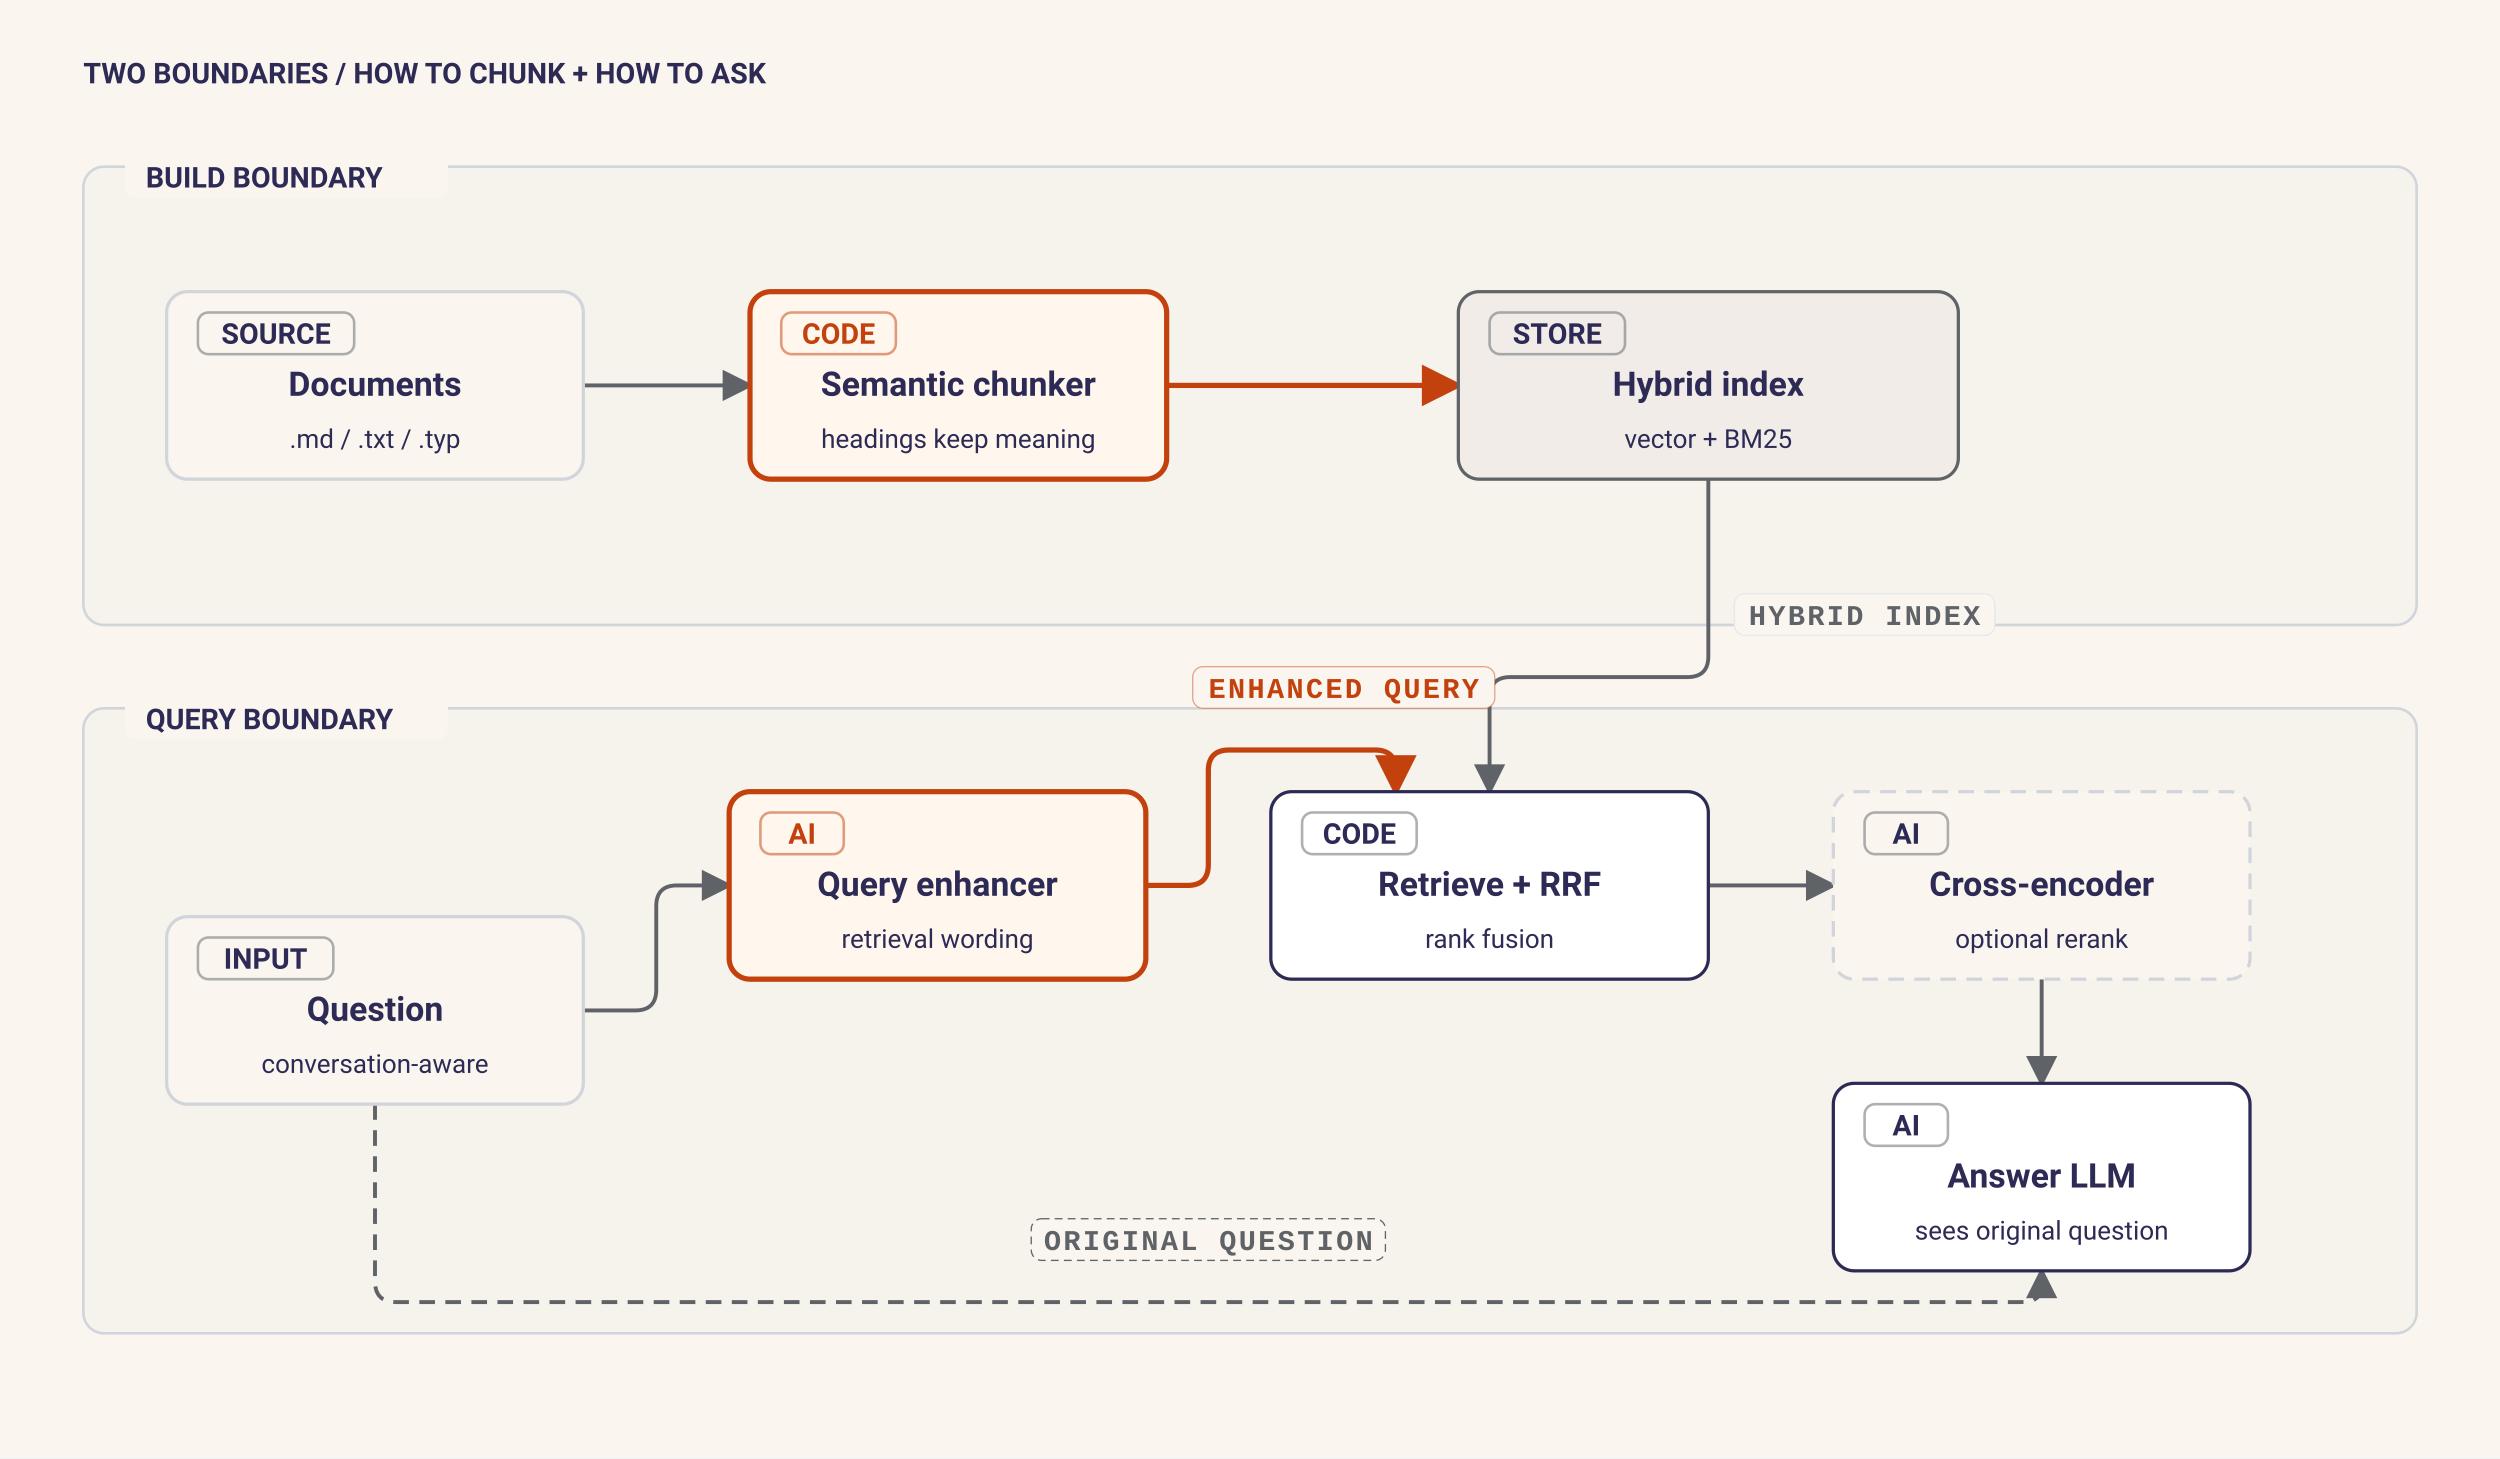
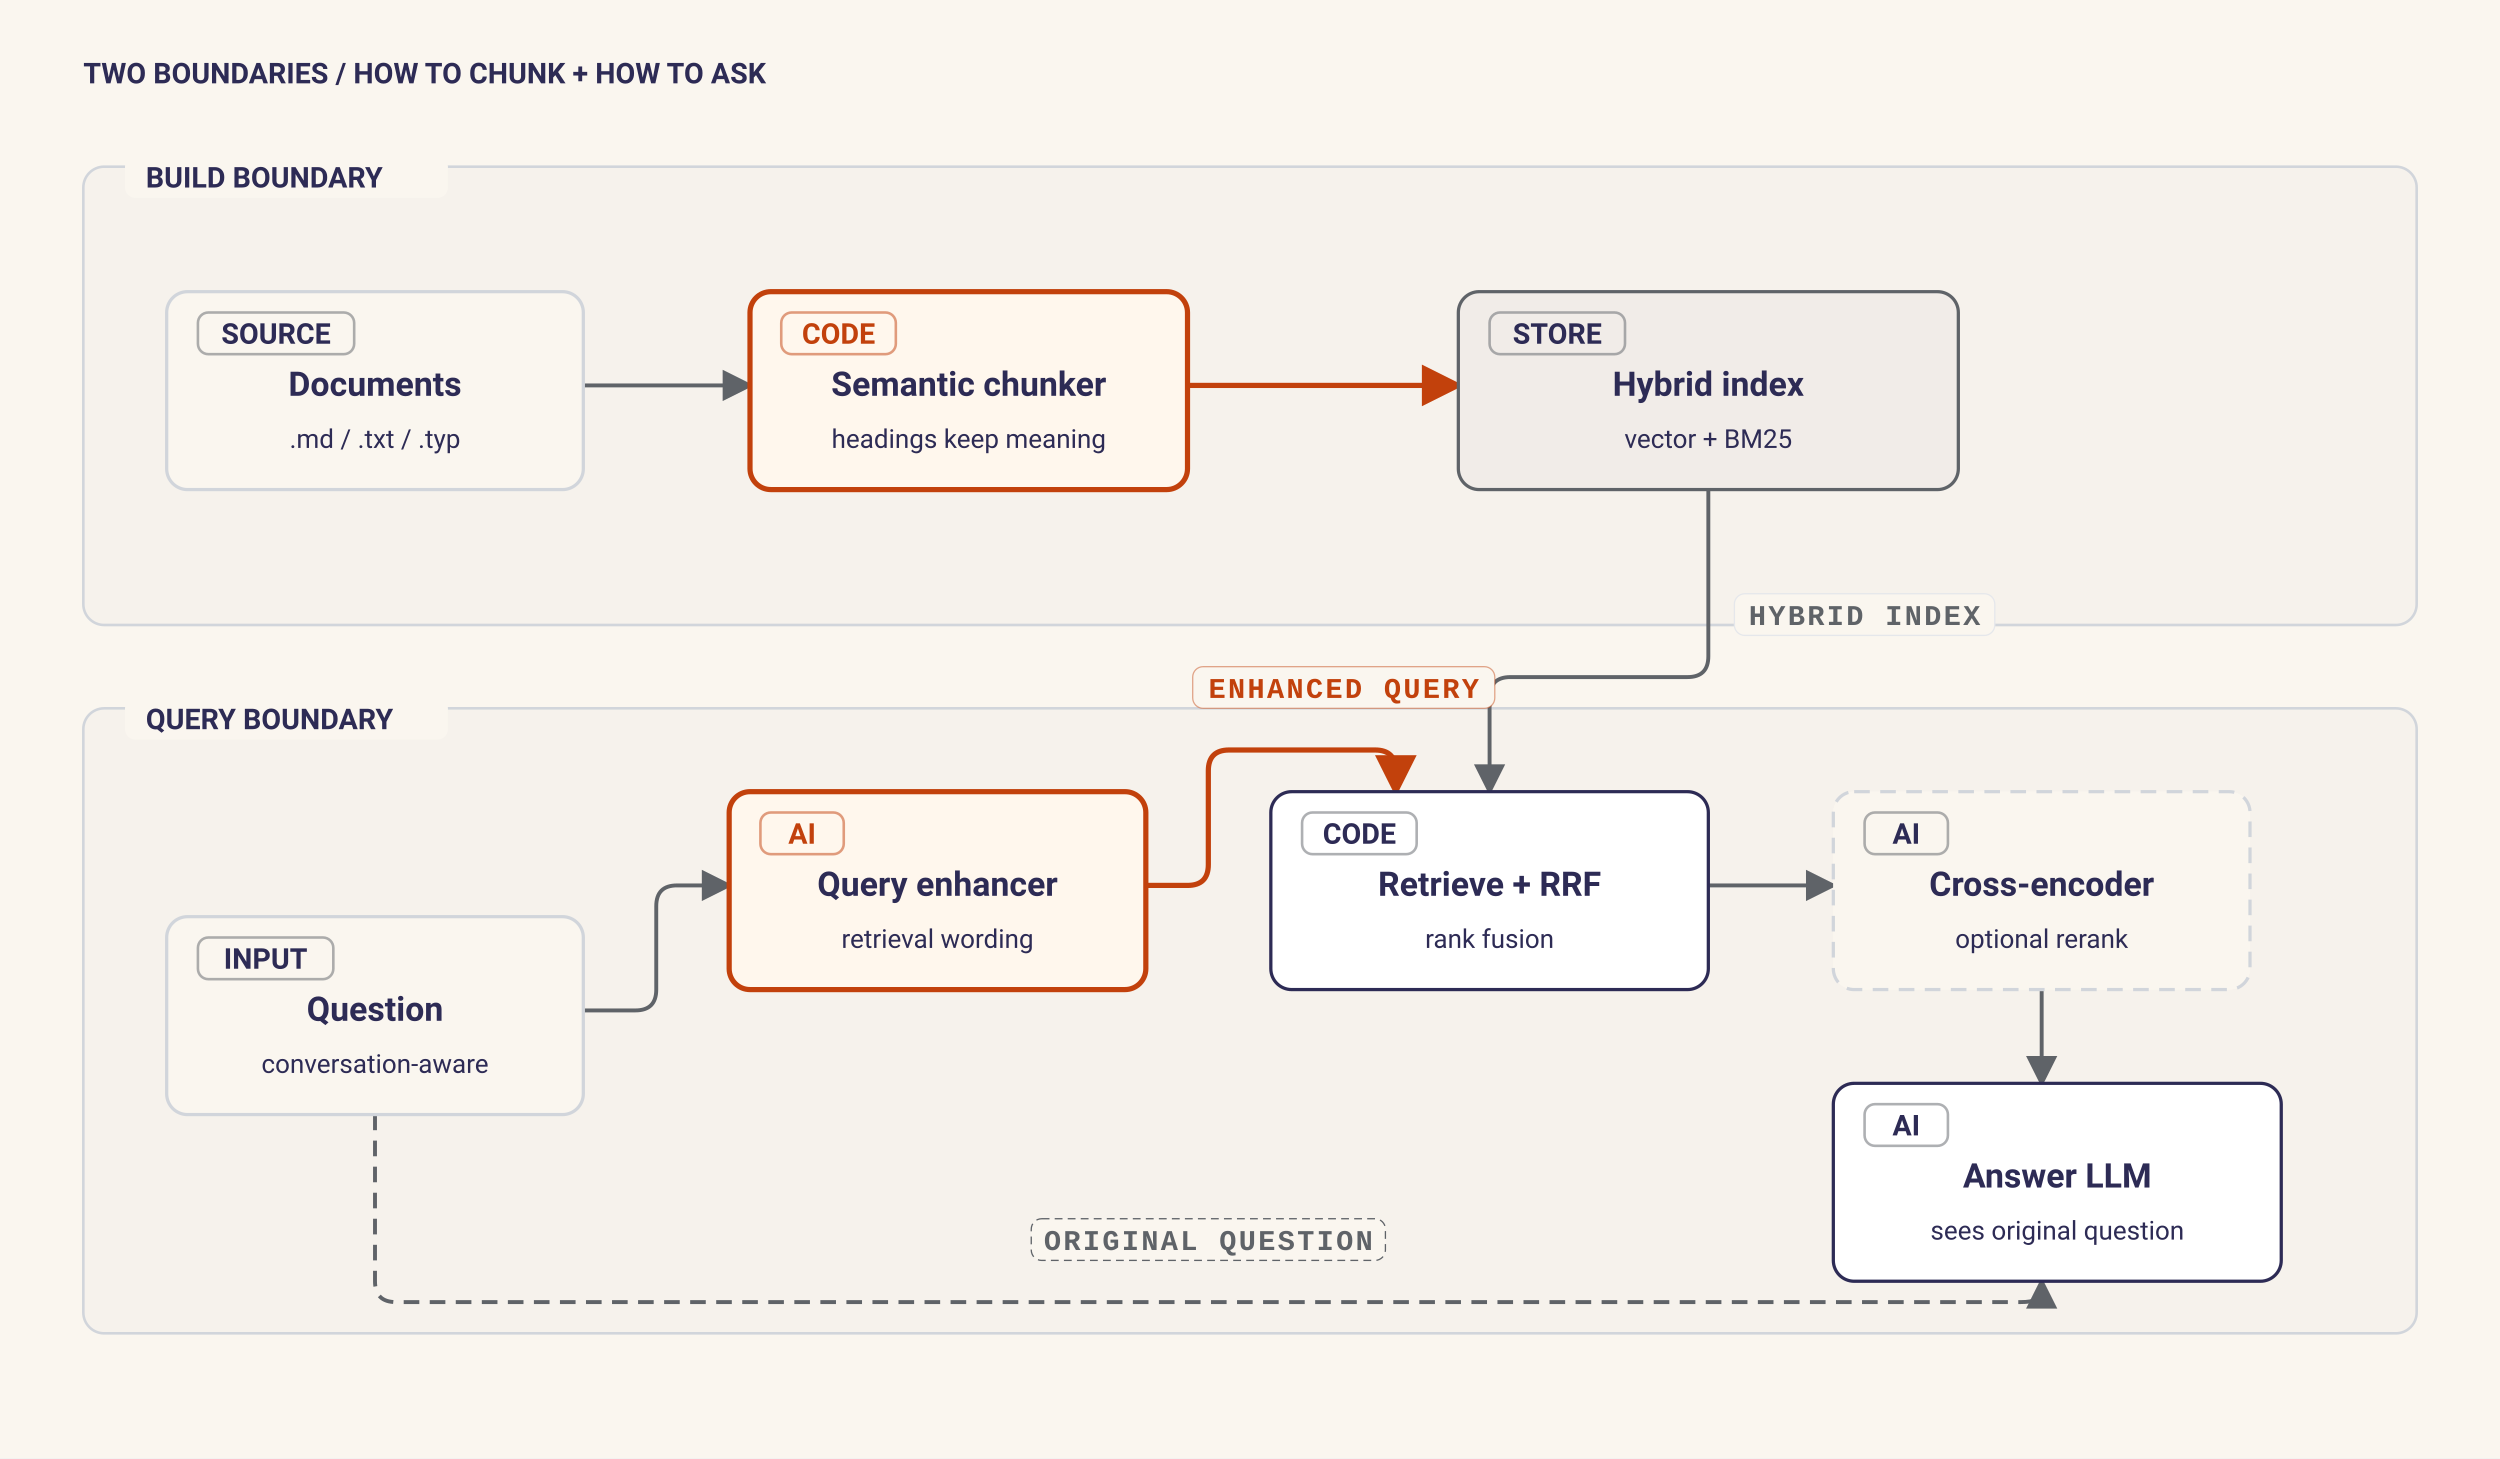
<svg xmlns="http://www.w3.org/2000/svg" class="editorial-diagram editorial-diagram-rag-embed diagram-typography-standard" viewBox="0 0 960 560" width="100%" role="img" aria-labelledby="rag-embed-title rag-embed-desc" preserveAspectRatio="xMidYMid meet">
  <defs>
    <marker id="rag-embed-arrow-default" markerWidth="8" markerHeight="8" refX="7" refY="4" orient="auto">
      <path d="M0,0 L8,4 L0,8 Z" fill="#5f6368" />
    </marker>
    <marker id="rag-embed-arrow-accent" markerWidth="8" markerHeight="8" refX="7" refY="4" orient="auto">
      <path d="M0,0 L8,4 L0,8 Z" fill="#c2410c" />
    </marker>
    <marker id="rag-embed-arrow-success" markerWidth="8" markerHeight="8" refX="7" refY="4" orient="auto">
      <path d="M0,0 L8,4 L0,8 Z" fill="#2f7652" />
    </marker>
    <marker id="rag-embed-arrow-danger" markerWidth="8" markerHeight="8" refX="7" refY="4" orient="auto">
      <path d="M0,0 L8,4 L0,8 Z" fill="#a34444" />
    </marker>
  </defs>
  <style>
.editorial-diagram text{font-family:-apple-system,BlinkMacSystemFont,'Segoe UI',Roboto,'Noto Sans SC',sans-serif;fill:#2d2b55;letter-spacing:0}
.zone&gt;rect:first-child{fill:#2d2b55;fill-opacity:.018;stroke:#d1d5db;stroke-width:1}
.zone-label-mask,.connector-label rect{fill:#faf6ef}
.zone-label,.node-tag,.connector-label text,.label-eyebrow{font-family:'SFMono-Regular',Consolas,'Liberation Mono','Noto Sans Mono CJK SC',monospace;font-size:11px;font-weight:600;letter-spacing:.08em;fill:#5f6368}
.lane rect{fill:#faf6ef;stroke:#e5e7eb;stroke-width:1}.lane-tinted rect{fill:#2d2b55;fill-opacity:.018}
.lane line{stroke:#d1d5db;stroke-width:1}.lane-label{font-family:'SFMono-Regular',Consolas,'Liberation Mono','Noto Sans Mono CJK SC',monospace;font-size:11px;font-weight:600;fill:#5f6368;letter-spacing:.06em}
.connector{fill:none;stroke:#5f6368;stroke-width:1.5}
.connector-accent{stroke:#c2410c;stroke-width:2}
.connector-success{stroke:#2f7652}.connector-danger{stroke:#a34444}
.connector-dashed{stroke-dasharray:6 4}
.node-mask,.decision-mask{fill:#faf6ef;stroke:none}
.node-box{fill:#ffffff;stroke:#2d2b55;stroke-width:1.25}
.node-muted .node-box{fill:#faf6ef;stroke:#d1d5db}
.node-store .node-box{fill:#2d2b55;fill-opacity:.045;stroke:#5f6368}
.node-optional .node-box{fill:#faf6ef;stroke:#d1d5db;stroke-dasharray:6 4}
.node-focal .node-box{fill:#fff7ed;stroke:#c2410c;stroke-width:2}
.node-success .node-box{fill:#f0f7f2;stroke:#2f7652}
.node-danger .node-box{fill:#fdf2f2;stroke:#a34444}
.node-tag-box{fill:none;stroke:#5f6368;stroke-opacity:.5}
.node-focal .node-tag-box{stroke:#c2410c}.node-focal .node-tag{fill:#c2410c}
.node-title,.decision-title{font-size:13px;font-weight:650}
.node-subtitle,.decision-subtitle{font-family:'SFMono-Regular',Consolas,'Liberation Mono','Noto Sans Mono CJK SC',monospace;font-size:10px;fill:#5f6368}
.decision-box{fill:#ffffff;stroke:#2d2b55;stroke-width:1.25}
.decision-focal .decision-box{fill:#fff7ed;stroke:#c2410c;stroke-width:2}
.connector-label rect{stroke:#e5e7eb;stroke-width:.5}
.connector-label-accent rect{stroke:#c2410c;stroke-opacity:.45}.connector-label-accent text{fill:#c2410c}
.connector-label-success rect{stroke:#2f7652;stroke-opacity:.45}.connector-label-success text{fill:#2f7652}
.connector-label-danger rect{stroke:#a34444;stroke-opacity:.45}.connector-label-danger text{fill:#a34444}
.connector-label-dashed rect{stroke:#5f6368;stroke-dasharray:3 2}.connector-label-dashed text{fill:#5f6368}
.annotation line{stroke:#c2410c;stroke-width:2}.annotation text{font-size:12px;font-style:italic}
.label-metric{font-family:'SFMono-Regular',Consolas,'Liberation Mono','Noto Sans Mono CJK SC',monospace;font-size:12px;font-weight:600;fill:#c2410c}
.step-header rect{fill:#2d2b55;fill-opacity:.1}.step-header text{font-family:'SFMono-Regular',Consolas,'Liberation Mono','Noto Sans Mono CJK SC',monospace;font-size:11px;font-weight:600;fill:#5f6368}
.step-header .step-label{letter-spacing:.06em}.step-focal rect{fill:#f97316;fill-opacity:.16}.step-focal text{fill:#c2410c}
.diagram-typography-expanded .zone-label,.diagram-typography-expanded .node-tag,.diagram-typography-expanded .connector-label text,.diagram-typography-expanded .label-eyebrow{font-size:12px}
.diagram-typography-expanded .node-title,.diagram-typography-expanded .decision-title{font-size:14px}
.diagram-typography-expanded .node-subtitle,.diagram-typography-expanded .decision-subtitle{font-size:10px}
.diagram-typography-expanded .annotation text{font-size:13px}
</style>
  <rect width="960" height="560" fill="#faf6ef" />
  <g class="zone">
    <rect x="32" y="64" width="896" height="176" rx="8" />
    <rect class="zone-label-mask" x="48" y="60" width="124" height="16" rx="4" />
    <text class="zone-label" x="56" y="72">BUILD BOUNDARY</text>
  </g>
  <g class="zone">
    <rect x="32" y="272" width="896" height="240" rx="8" />
    <rect class="zone-label-mask" x="48" y="268" width="124" height="16" rx="4" />
    <text class="zone-label" x="56" y="280">QUERY BOUNDARY</text>
  </g>
  <path class="connector connector-default" d="M 224 148 L 288 148" marker-end="url(#rag-embed-arrow-default)" />
-   <path class="connector connector-accent" d="M 448 148 L 560 148" marker-end="url(#rag-embed-arrow-accent)" />
+   <path class="connector connector-accent" d="M 456 148 L 560 148" marker-end="url(#rag-embed-arrow-accent)" />
  <path class="connector connector-default" d="M 224 388 L 244 388 Q 252 388 252 380 L 252 348 Q 252 340 260 340 L 280 340" marker-end="url(#rag-embed-arrow-default)" />
  <path class="connector connector-accent" d="M 440 340 L 456 340 Q 464 340 464 332 L 464 296 Q 464 288 472 288 L 528 288 Q 536 288 536 296 L 536 304" marker-end="url(#rag-embed-arrow-accent)" />
-   <path class="connector connector-default" d="M 656 184 L 656 252 Q 656 260 648 260 L 580 260 Q 572 260 572 268 L 572 304" marker-end="url(#rag-embed-arrow-default)" />
+   <path class="connector connector-default" d="M 656 188 L 656 252 Q 656 260 648 260 L 580 260 Q 572 260 572 268 L 572 304" marker-end="url(#rag-embed-arrow-default)" />
  <path class="connector connector-default" d="M 656 340 L 704 340" marker-end="url(#rag-embed-arrow-default)" />
-   <path class="connector connector-default" d="M 784 376 L 784 416" marker-end="url(#rag-embed-arrow-default)" />
-   <path class="connector connector-dashed" d="M 144 424 L 144 492 Q 144 500 152 500 L 776 500 Q 784 500 784 494 L 784 488" marker-end="url(#rag-embed-arrow-default)" />
+   <path class="connector connector-default" d="M 784 380 L 784 416" marker-end="url(#rag-embed-arrow-default)" />
+   <path class="connector connector-dashed" d="M 144 428 L 144 492 Q 144 500 152 500 L 776 500 Q 784 500 784 496 L 784 492" marker-end="url(#rag-embed-arrow-default)" />
  <g class="node node-muted">
-     <rect class="node-mask" x="64" y="112" width="160" height="72" rx="8" />
-     <rect class="node-box" x="64" y="112" width="160" height="72" rx="8" />
+     <rect class="node-mask" x="64" y="112" width="160" height="76" rx="8" />
+     <rect class="node-box" x="64" y="112" width="160" height="76" rx="8" />
    <rect class="node-tag-box" x="76" y="120" width="60" height="16" rx="4" />
    <text class="node-tag" x="106" y="132" text-anchor="middle">SOURCE</text>
    <text class="node-title" text-anchor="middle">
      <tspan x="144" y="152">Documents</tspan>
    </text>
    <text class="node-subtitle" text-anchor="middle">
      <tspan x="144" y="172">.md / .txt / .typ</tspan>
    </text>
  </g>
  <g class="node node-focal">
-     <rect class="node-mask" x="288" y="112" width="160" height="72" rx="8" />
-     <rect class="node-box" x="288" y="112" width="160" height="72" rx="8" />
+     <rect class="node-mask" x="288" y="112" width="168" height="76" rx="8" />
+     <rect class="node-box" x="288" y="112" width="168" height="76" rx="8" />
    <rect class="node-tag-box" x="300" y="120" width="44" height="16" rx="4" />
    <text class="node-tag" x="322" y="132" text-anchor="middle">CODE</text>
    <text class="node-title" text-anchor="middle">
-       <tspan x="368" y="152">Semantic chunker</tspan>
+       <tspan x="372" y="152">Semantic chunker</tspan>
    </text>
    <text class="node-subtitle" text-anchor="middle">
-       <tspan x="368" y="172">headings keep meaning</tspan>
+       <tspan x="372" y="172">headings keep meaning</tspan>
    </text>
  </g>
  <g class="node node-store">
-     <rect class="node-mask" x="560" y="112" width="192" height="72" rx="8" />
-     <rect class="node-box" x="560" y="112" width="192" height="72" rx="8" />
+     <rect class="node-mask" x="560" y="112" width="192" height="76" rx="8" />
+     <rect class="node-box" x="560" y="112" width="192" height="76" rx="8" />
    <rect class="node-tag-box" x="572" y="120" width="52" height="16" rx="4" />
    <text class="node-tag" x="598" y="132" text-anchor="middle">STORE</text>
    <text class="node-title" text-anchor="middle">
      <tspan x="656" y="152">Hybrid index</tspan>
    </text>
    <text class="node-subtitle" text-anchor="middle">
      <tspan x="656" y="172">vector + BM25</tspan>
    </text>
  </g>
  <g class="node node-muted">
-     <rect class="node-mask" x="64" y="352" width="160" height="72" rx="8" />
-     <rect class="node-box" x="64" y="352" width="160" height="72" rx="8" />
+     <rect class="node-mask" x="64" y="352" width="160" height="76" rx="8" />
+     <rect class="node-box" x="64" y="352" width="160" height="76" rx="8" />
    <rect class="node-tag-box" x="76" y="360" width="52" height="16" rx="4" />
    <text class="node-tag" x="102" y="372" text-anchor="middle">INPUT</text>
    <text class="node-title" text-anchor="middle">
      <tspan x="144" y="392">Question</tspan>
    </text>
    <text class="node-subtitle" text-anchor="middle">
      <tspan x="144" y="412">conversation-aware</tspan>
    </text>
  </g>
  <g class="node node-focal">
-     <rect class="node-mask" x="280" y="304" width="160" height="72" rx="8" />
-     <rect class="node-box" x="280" y="304" width="160" height="72" rx="8" />
+     <rect class="node-mask" x="280" y="304" width="160" height="76" rx="8" />
+     <rect class="node-box" x="280" y="304" width="160" height="76" rx="8" />
    <rect class="node-tag-box" x="292" y="312" width="32" height="16" rx="4" />
    <text class="node-tag" x="308" y="324" text-anchor="middle">AI</text>
    <text class="node-title" text-anchor="middle">
      <tspan x="360" y="344">Query enhancer</tspan>
    </text>
    <text class="node-subtitle" text-anchor="middle">
      <tspan x="360" y="364">retrieval wording</tspan>
    </text>
  </g>
  <g class="node node-default">
-     <rect class="node-mask" x="488" y="304" width="168" height="72" rx="8" />
-     <rect class="node-box" x="488" y="304" width="168" height="72" rx="8" />
+     <rect class="node-mask" x="488" y="304" width="168" height="76" rx="8" />
+     <rect class="node-box" x="488" y="304" width="168" height="76" rx="8" />
    <rect class="node-tag-box" x="500" y="312" width="44" height="16" rx="4" />
    <text class="node-tag" x="522" y="324" text-anchor="middle">CODE</text>
    <text class="node-title" text-anchor="middle">
      <tspan x="572" y="344">Retrieve + RRF</tspan>
    </text>
    <text class="node-subtitle" text-anchor="middle">
      <tspan x="572" y="364">rank fusion</tspan>
    </text>
  </g>
  <g class="node node-optional">
-     <rect class="node-mask" x="704" y="304" width="160" height="72" rx="8" />
-     <rect class="node-box" x="704" y="304" width="160" height="72" rx="8" />
+     <rect class="node-mask" x="704" y="304" width="160" height="76" rx="8" />
+     <rect class="node-box" x="704" y="304" width="160" height="76" rx="8" />
    <rect class="node-tag-box" x="716" y="312" width="32" height="16" rx="4" />
    <text class="node-tag" x="732" y="324" text-anchor="middle">AI</text>
    <text class="node-title" text-anchor="middle">
      <tspan x="784" y="344">Cross-encoder</tspan>
    </text>
    <text class="node-subtitle" text-anchor="middle">
      <tspan x="784" y="364">optional rerank</tspan>
    </text>
  </g>
  <g class="node node-default">
-     <rect class="node-mask" x="704" y="416" width="160" height="72" rx="8" />
-     <rect class="node-box" x="704" y="416" width="160" height="72" rx="8" />
+     <rect class="node-mask" x="704" y="416" width="172" height="76" rx="8" />
+     <rect class="node-box" x="704" y="416" width="172" height="76" rx="8" />
    <rect class="node-tag-box" x="716" y="424" width="32" height="16" rx="4" />
    <text class="node-tag" x="732" y="436" text-anchor="middle">AI</text>
    <text class="node-title" text-anchor="middle">
-       <tspan x="784" y="456">Answer LLM</tspan>
+       <tspan x="790" y="456">Answer LLM</tspan>
    </text>
    <text class="node-subtitle" text-anchor="middle">
-       <tspan x="784" y="476">sees original question</tspan>
+       <tspan x="790" y="476">sees original question</tspan>
    </text>
  </g>
  <text class="label label-eyebrow" x="32" y="32" text-anchor="start">TWO BOUNDARIES / HOW TO CHUNK + HOW TO ASK</text>
  <g class="connector-label connector-label-accent">
    <rect x="458" y="256" width="116" height="16" rx="4" />
    <text x="516" y="268" text-anchor="middle">ENHANCED QUERY</text>
  </g>
  <g class="connector-label connector-label-default">
    <rect x="666" y="228" width="100" height="16" rx="4" />
    <text x="716" y="240" text-anchor="middle">HYBRID INDEX</text>
  </g>
  <g class="connector-label connector-label-dashed">
    <rect x="396" y="468" width="136" height="16" rx="4" />
    <text x="464" y="480" text-anchor="middle">ORIGINAL QUESTION</text>
  </g>
</svg>
